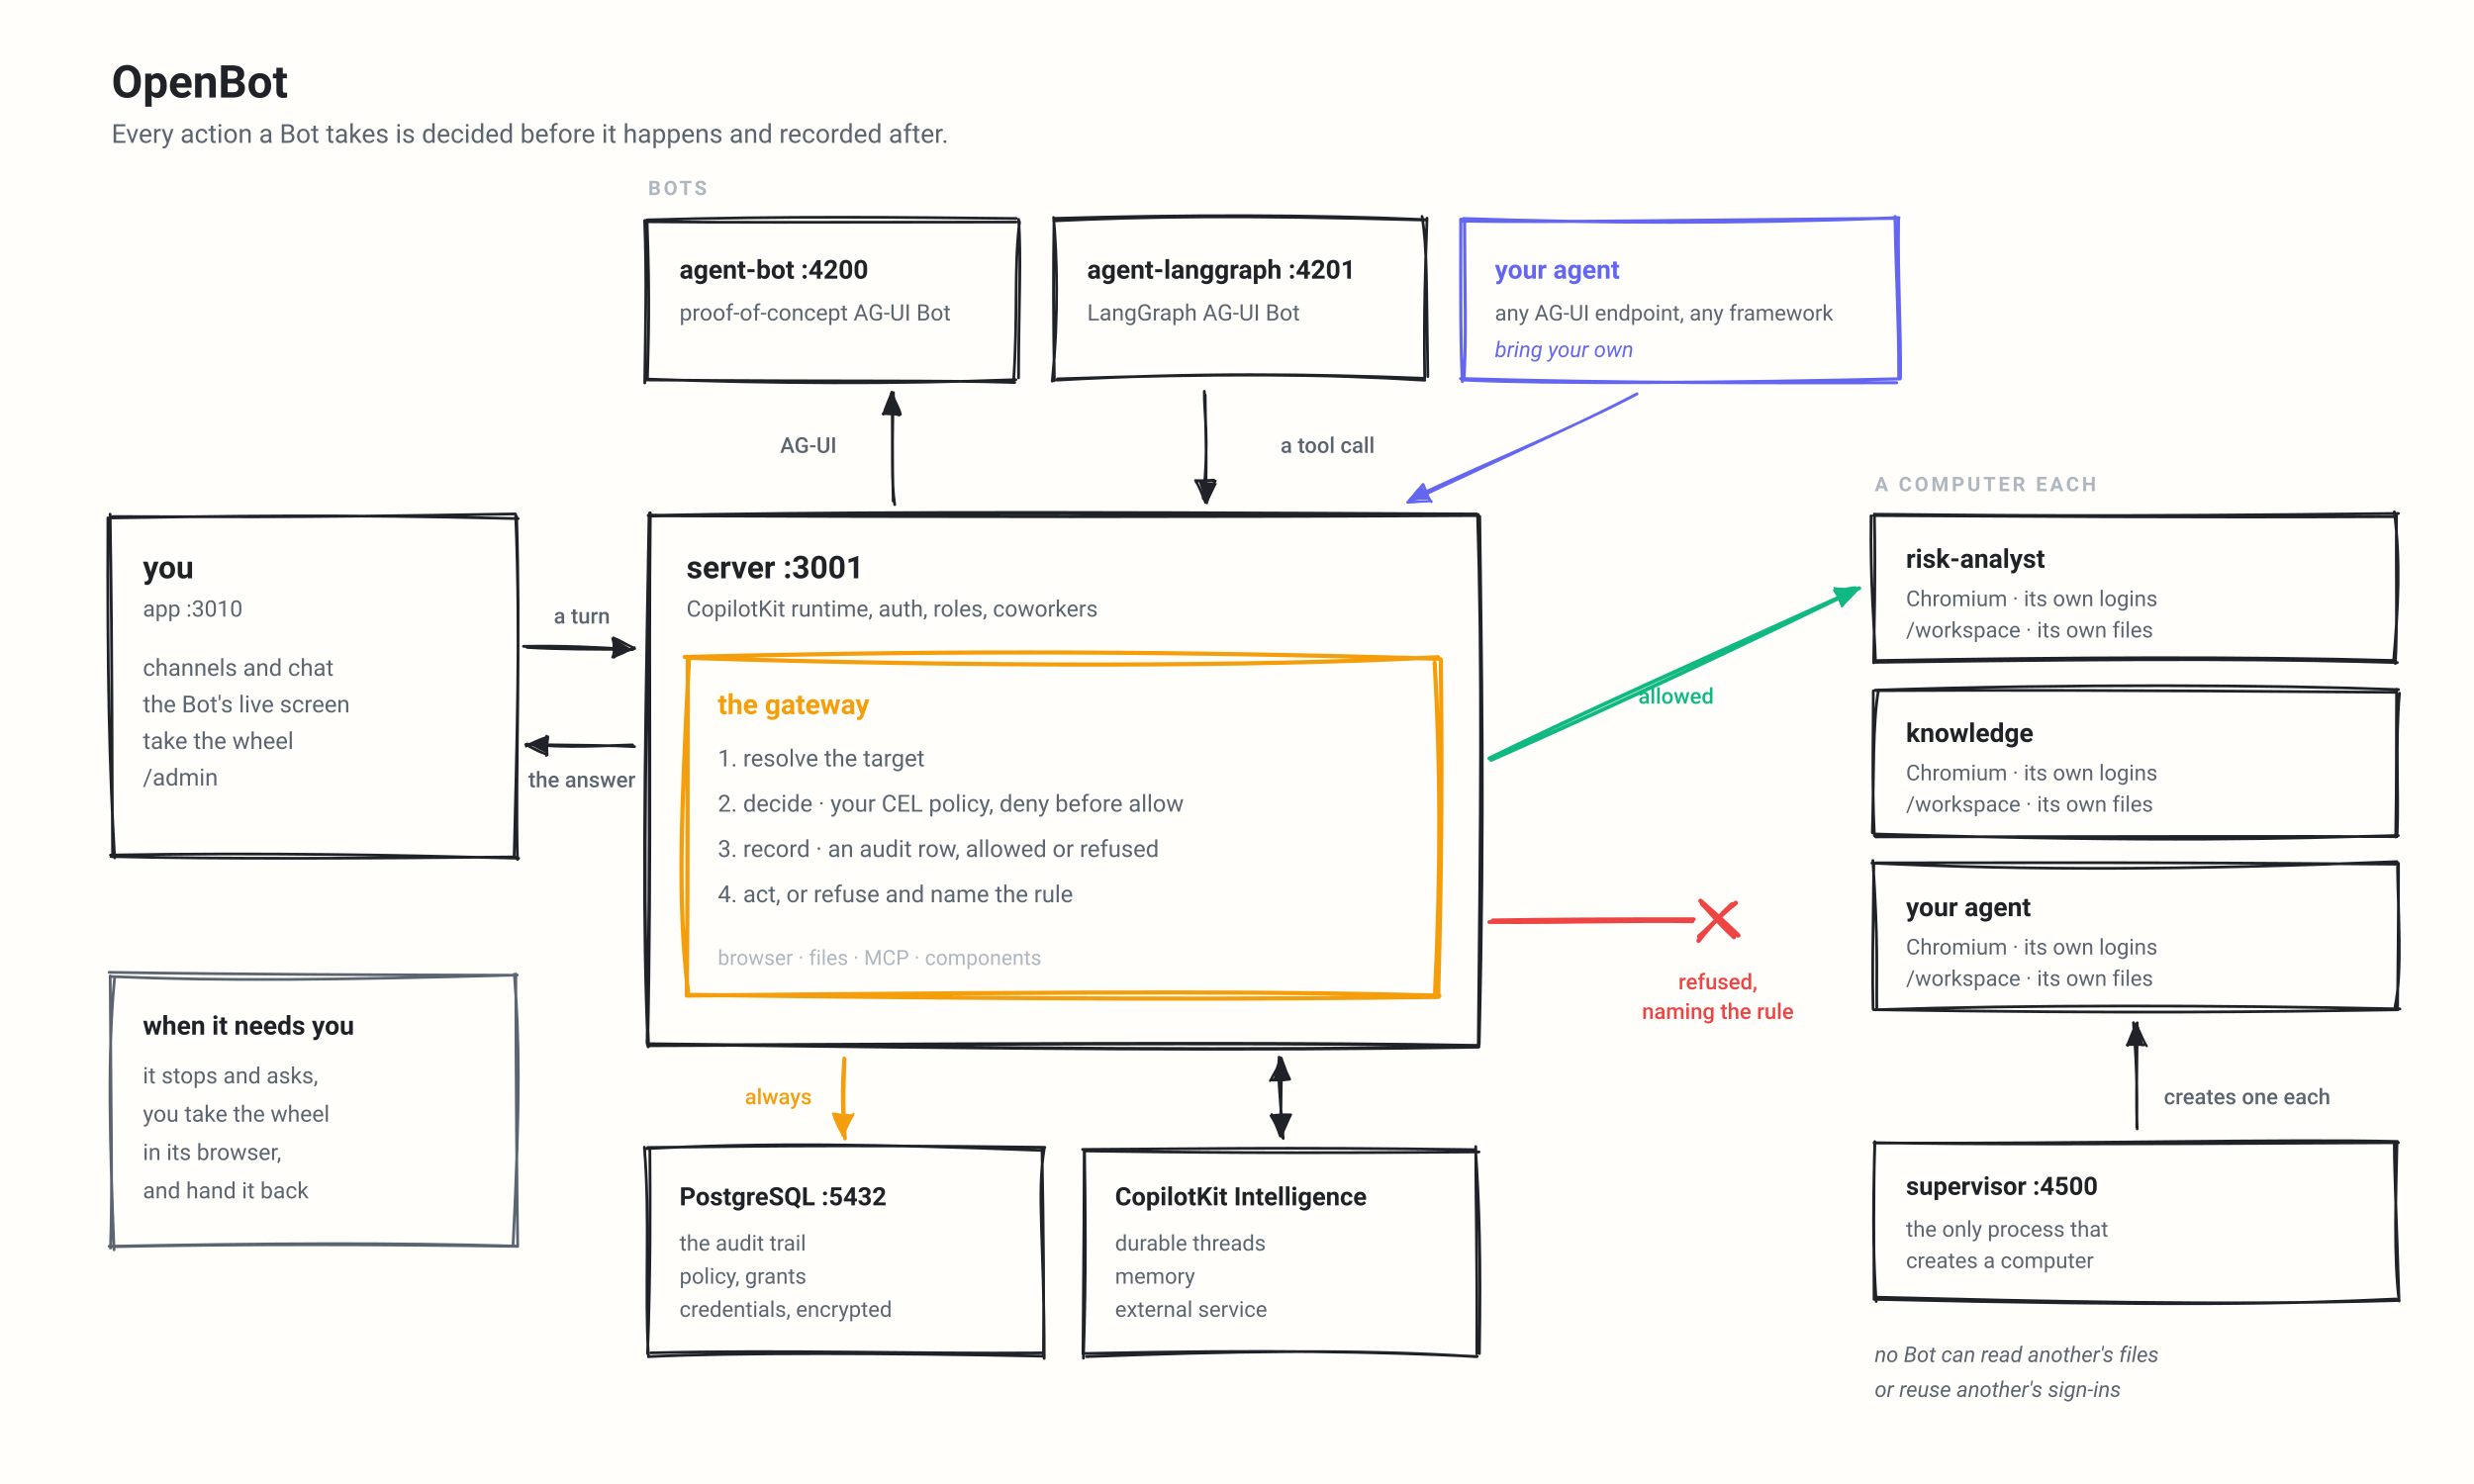
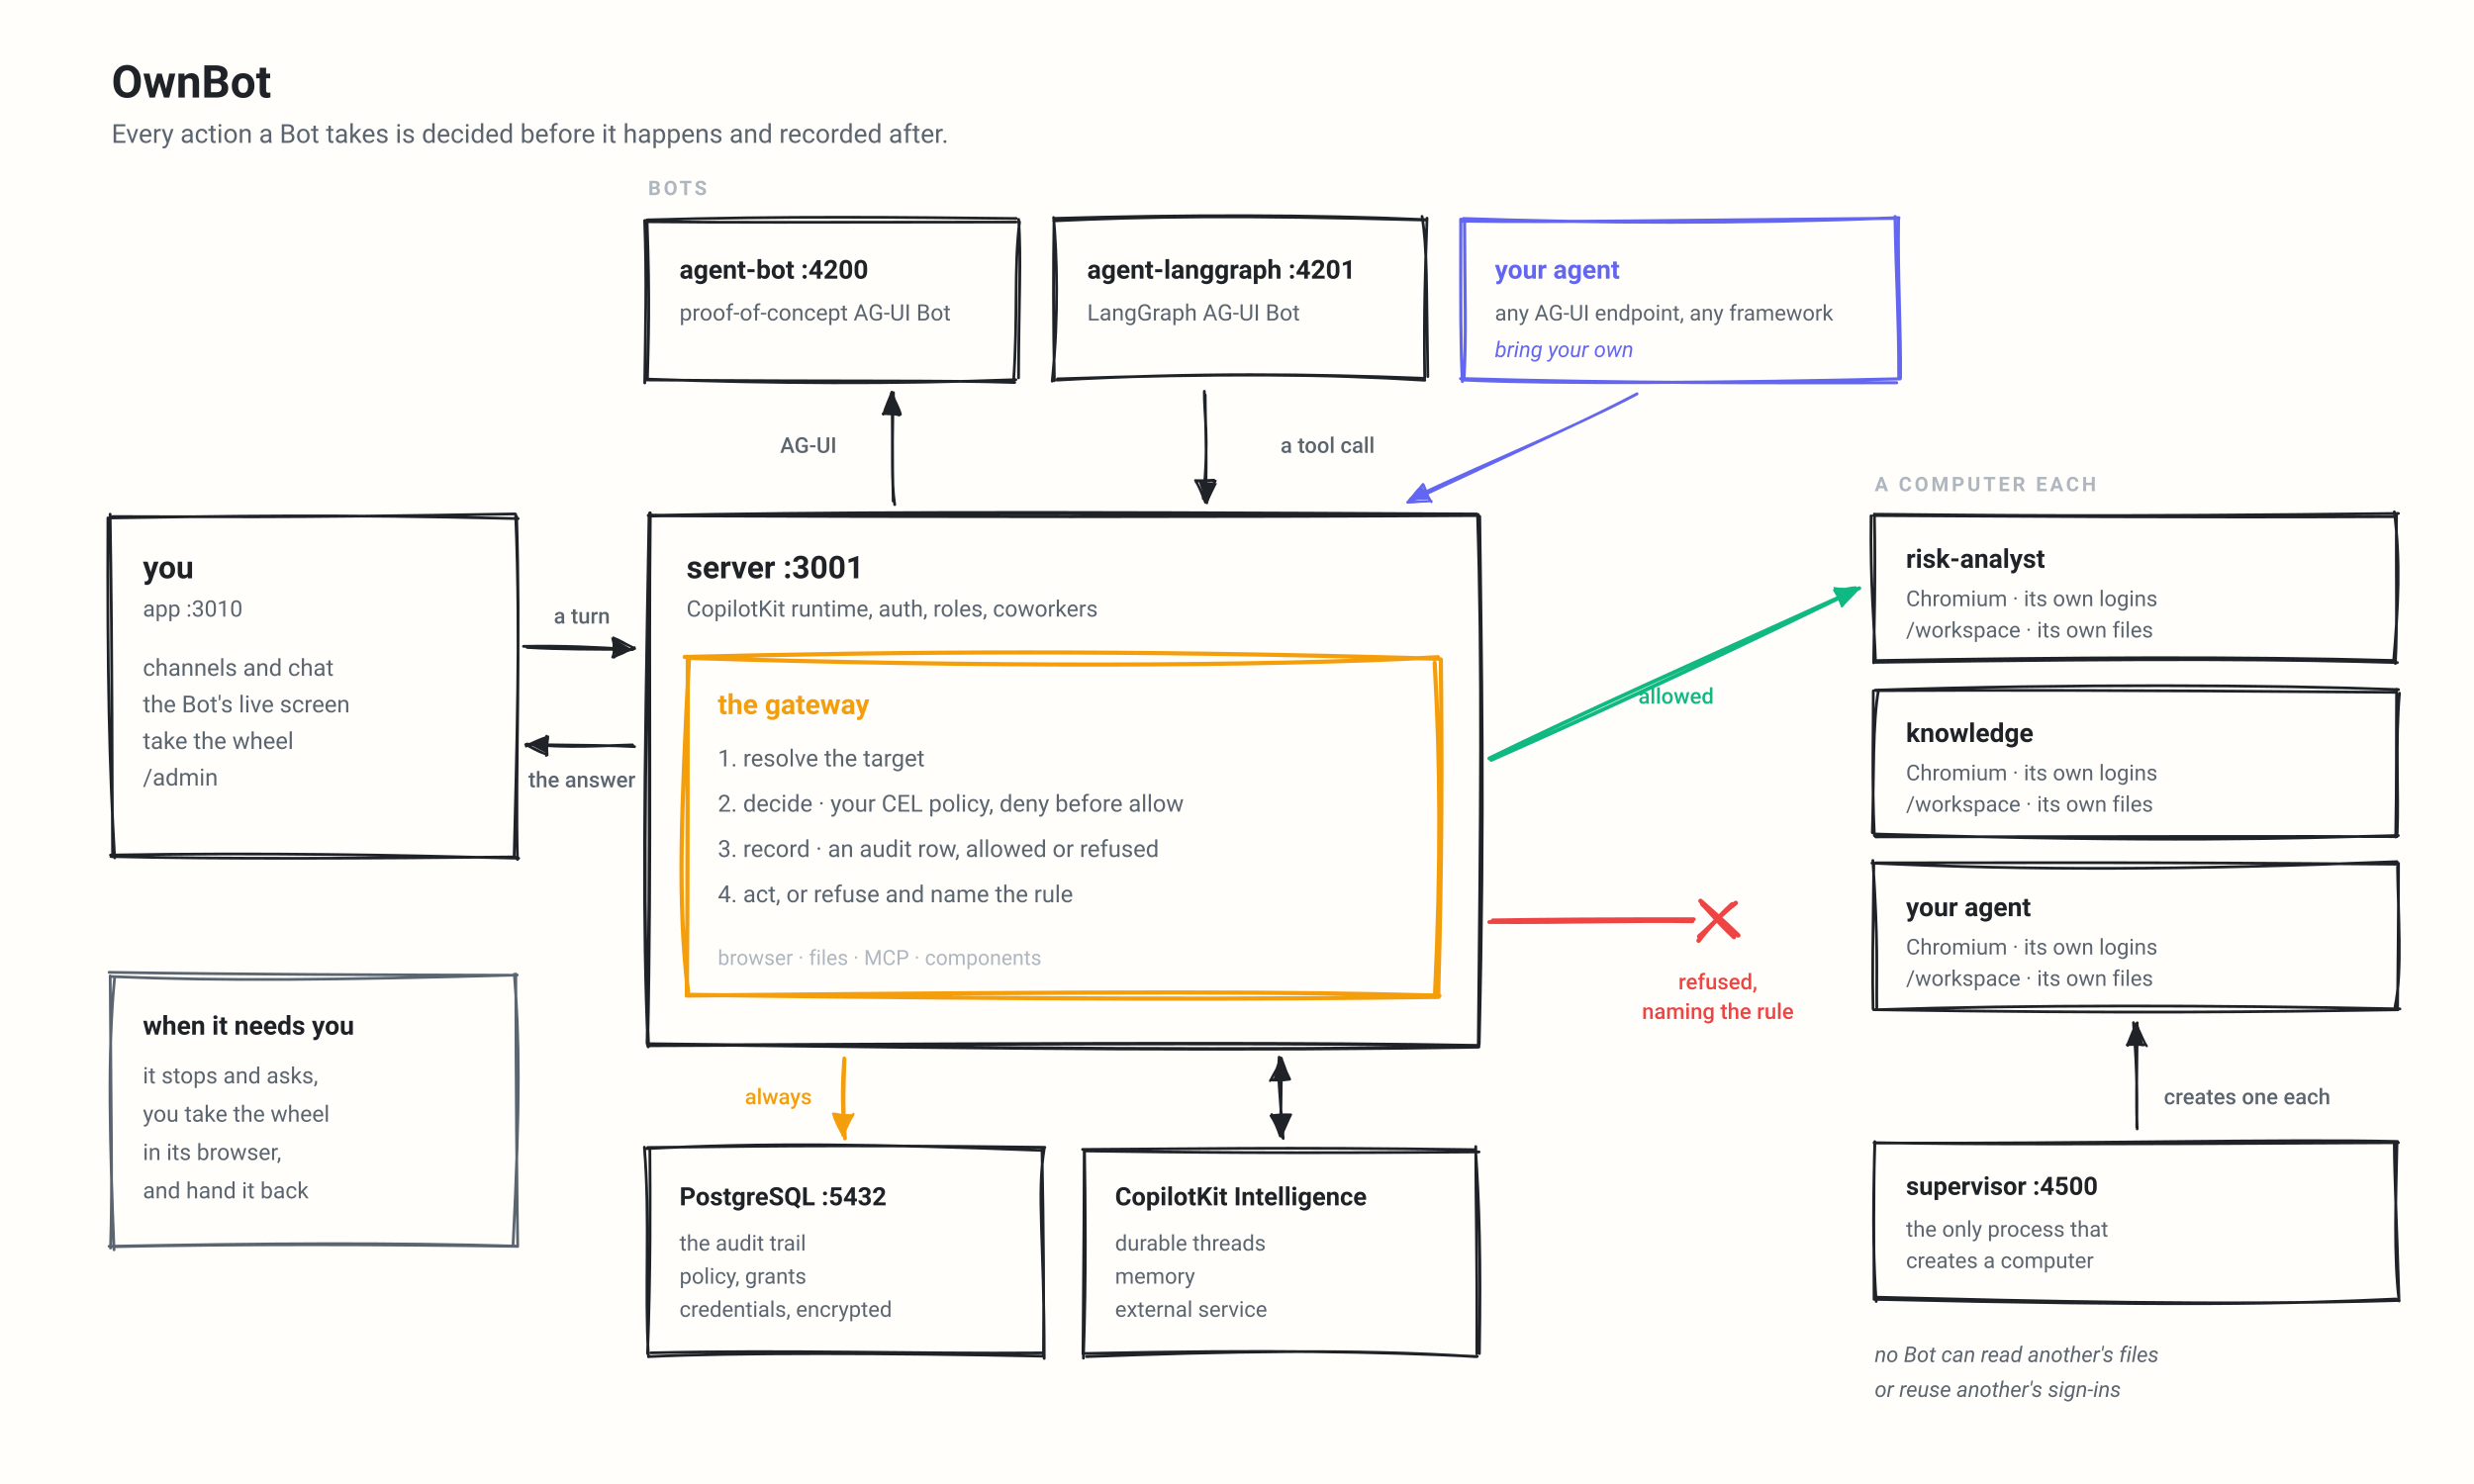
<svg xmlns="http://www.w3.org/2000/svg" viewBox="0 0 1420 852" width="1420" height="852" role="img">
  <rect width="1420" height="852" fill="#fffefb" />
-   <text x="64" y="56" font-family="ui-sans-serif, -apple-system, &quot;Segoe UI&quot;, Roboto, &quot;Helvetica Neue&quot;, Arial, sans-serif" font-size="26" font-weight="700" fill="#1f2328" text-anchor="start">OpenBot</text>
+   <text x="64" y="56" font-family="ui-sans-serif, -apple-system, &quot;Segoe UI&quot;, Roboto, &quot;Helvetica Neue&quot;, Arial, sans-serif" font-size="26" font-weight="700" fill="#1f2328" text-anchor="start">OwnBot</text>
  <text x="64" y="82" font-family="ui-sans-serif, -apple-system, &quot;Segoe UI&quot;, Roboto, &quot;Helvetica Neue&quot;, Arial, sans-serif" font-size="15" font-weight="400" fill="#5b6570" text-anchor="start">Every action a Bot takes is decided before it happens and recorded after.</text>
  <text x="372" y="112" font-family="ui-sans-serif, -apple-system, &quot;Segoe UI&quot;, Roboto, &quot;Helvetica Neue&quot;, Arial, sans-serif" font-size="11.5" font-weight="700" fill="#aeb6bf" text-anchor="start" letter-spacing="1.6">BOTS</text>
  <path d="M372.459 127.308 C414.776 127.759, 457.833 127.659, 583.253 127.486 M371.314 126.253 C447.726 123.952, 521.852 124.774, 583.301 125.438 M585.18 127.408 C581.847 154.688, 584.381 180.293, 581.723 219.523 M584.696 125.99 C586.201 148.555, 584.777 172.618, 584.612 216.954 M582.408 219.6 C539.665 218.165, 492.998 219.168, 370.501 218.146 M583.078 217.972 C513.37 220.622, 442.975 220.187, 372.597 217.689 M370.055 219.859 C370.41 190.429, 371.297 160.605, 370.005 126.592 M371.604 217.781 C372.11 196.383, 373.111 173.91, 371.39 126.774" fill="none" stroke="#1f2328" stroke-width="1.6" stroke-linecap="round" stroke-linejoin="round" />
  <text x="390" y="160" font-family="ui-sans-serif, -apple-system, &quot;Segoe UI&quot;, Roboto, &quot;Helvetica Neue&quot;, Arial, sans-serif" font-size="15" font-weight="650" fill="#1f2328" text-anchor="start">agent-bot :4200</text>
  <text x="390" y="184" font-family="ui-sans-serif, -apple-system, &quot;Segoe UI&quot;, Roboto, &quot;Helvetica Neue&quot;, Arial, sans-serif" font-size="13" font-weight="400" fill="#5b6570" text-anchor="start">proof-of-concept AG-UI Bot</text>
  <path d="M604.775 126.801 C658.569 124.359, 709.445 123.363, 818.891 126.358 M605.577 125.367 C679.366 123.25, 752.602 123.122, 818.68 126.114 M816.214 124.226 C819.302 143.22, 818.592 161.637, 819.527 216.19 M819.073 125.246 C818.107 152.739, 817.177 180.29, 817.73 217.344 M816.418 217.164 C751.831 214.654, 687.014 213.821, 606.693 218.223 M817.783 218.312 C761.132 214.755, 702.33 214.284, 606.957 217.525 M603.944 218.849 C607.774 180.817, 606.609 145.481, 604.742 124.888 M605.182 218.568 C604.532 185.138, 604.558 150.418, 604.979 127.026" fill="none" stroke="#1f2328" stroke-width="1.6" stroke-linecap="round" stroke-linejoin="round" />
  <text x="624" y="160" font-family="ui-sans-serif, -apple-system, &quot;Segoe UI&quot;, Roboto, &quot;Helvetica Neue&quot;, Arial, sans-serif" font-size="15" font-weight="650" fill="#1f2328" text-anchor="start">agent-langgraph :4201</text>
  <text x="624" y="184" font-family="ui-sans-serif, -apple-system, &quot;Segoe UI&quot;, Roboto, &quot;Helvetica Neue&quot;, Arial, sans-serif" font-size="13" font-weight="400" fill="#5b6570" text-anchor="start">LangGraph AG-UI Bot</text>
  <path d="M839.906 125.519 C917.269 128.1, 995.613 128.589, 1089.89 125.008 M839.221 126.903 C898.423 127.697, 957.675 126.537, 1089.867 125.323 M1087.726 124.33 C1088.194 156.991, 1089.996 184.306, 1089.874 216.835 M1089.658 125.969 C1089.12 156.892, 1091.049 189.556, 1090.784 217.05 M1088.611 219.723 C1012.727 219.721, 934.839 220.149, 838.354 217.387 M1090.652 217.49 C991.343 219.886, 890.466 220.45, 840.771 218.144 M839.382 218.97 C838.286 197.424, 838.387 177.494, 838.441 125.879 M840.237 218.084 C841.74 192.565, 840.685 167.963, 840.605 125.642" fill="none" stroke="#6366f1" stroke-width="1.8" stroke-linecap="round" stroke-linejoin="round" />
  <text x="858" y="160" font-family="ui-sans-serif, -apple-system, &quot;Segoe UI&quot;, Roboto, &quot;Helvetica Neue&quot;, Arial, sans-serif" font-size="15" font-weight="650" fill="#6366f1" text-anchor="start">your agent</text>
  <text x="858" y="184" font-family="ui-sans-serif, -apple-system, &quot;Segoe UI&quot;, Roboto, &quot;Helvetica Neue&quot;, Arial, sans-serif" font-size="12.5" font-weight="400" fill="#5b6570" text-anchor="start">any AG-UI endpoint, any framework</text>
  <text x="858" y="205" font-family="ui-sans-serif, -apple-system, &quot;Segoe UI&quot;, Roboto, &quot;Helvetica Neue&quot;, Arial, sans-serif" font-size="12.5" font-weight="400" fill="#6366f1" text-anchor="start" font-style="italic">bring your own</text>
  <path d="M63.298 297.379 C127.123 296.37, 191.551 295.131, 297.404 297.747 M64.666 296.566 C112.324 296.547, 160.372 297.472, 295.569 295.049 M295.945 295.212 C299.226 371.004, 295.585 443.025, 297.015 493.427 M296.53 296.524 C298.567 364.901, 296.521 432.804, 295.105 491.936 M297.697 492.735 C224.971 490.885, 153.533 489.401, 63.433 490.908 M295.602 491.99 C211.51 492.823, 126.369 493.289, 63.698 491.771 M65.799 492.517 C62.784 439.721, 61.525 387.807, 61.942 297.343 M64.639 491.875 C64.125 439.873, 64.666 388.663, 63.212 295.214" fill="none" stroke="#1f2328" stroke-width="1.6" stroke-linecap="round" stroke-linejoin="round" />
  <text x="82" y="332" font-family="ui-sans-serif, -apple-system, &quot;Segoe UI&quot;, Roboto, &quot;Helvetica Neue&quot;, Arial, sans-serif" font-size="18" font-weight="700" fill="#1f2328" text-anchor="start">you</text>
  <text x="82" y="354" font-family="ui-sans-serif, -apple-system, &quot;Segoe UI&quot;, Roboto, &quot;Helvetica Neue&quot;, Arial, sans-serif" font-size="13" font-weight="400" fill="#5b6570" text-anchor="start">app :3010</text>
  <text x="82" y="388" font-family="ui-sans-serif, -apple-system, &quot;Segoe UI&quot;, Roboto, &quot;Helvetica Neue&quot;, Arial, sans-serif" font-size="13.5" font-weight="400" fill="#5b6570" text-anchor="start">channels and chat</text>
  <text x="82" y="409" font-family="ui-sans-serif, -apple-system, &quot;Segoe UI&quot;, Roboto, &quot;Helvetica Neue&quot;, Arial, sans-serif" font-size="13.5" font-weight="400" fill="#5b6570" text-anchor="start">the Bot's live screen</text>
  <text x="82" y="430" font-family="ui-sans-serif, -apple-system, &quot;Segoe UI&quot;, Roboto, &quot;Helvetica Neue&quot;, Arial, sans-serif" font-size="13.5" font-weight="400" fill="#5b6570" text-anchor="start">take the wheel</text>
  <text x="82" y="451" font-family="ui-sans-serif, -apple-system, &quot;Segoe UI&quot;, Roboto, &quot;Helvetica Neue&quot;, Arial, sans-serif" font-size="13.5" font-weight="400" fill="#5b6570" text-anchor="start">/admin</text>
  <path d="M62.618 558.233 C140.549 559.474, 219.315 559.708, 294.366 559.89 M64.03 560.67 C128.766 563.401, 192.675 562.61, 296.849 559.797 M295.214 559.326 C298.099 595.183, 298.646 631.395, 294.505 714.323 M296.054 559.219 C296.111 618.911, 296.668 680.904, 297.139 715.631 M297.08 715.436 C224.63 713.31, 152.946 713.751, 62.575 715.523 M296.772 715.583 C216.573 714.389, 136.859 714.234, 64.773 715.767 M65.457 717.532 C63.099 657.93, 61.582 604.659, 65.744 561.775 M63.45 716.542 C64.656 678.279, 63.682 641.271, 63.249 560.292" fill="none" stroke="#5b6570" stroke-width="1.6" stroke-linecap="round" stroke-linejoin="round" />
  <text x="82" y="594" font-family="ui-sans-serif, -apple-system, &quot;Segoe UI&quot;, Roboto, &quot;Helvetica Neue&quot;, Arial, sans-serif" font-size="15" font-weight="650" fill="#1f2328" text-anchor="start">when it needs you</text>
  <text x="82" y="622" font-family="ui-sans-serif, -apple-system, &quot;Segoe UI&quot;, Roboto, &quot;Helvetica Neue&quot;, Arial, sans-serif" font-size="13" font-weight="400" fill="#5b6570" text-anchor="start">it stops and asks,</text>
  <text x="82" y="644" font-family="ui-sans-serif, -apple-system, &quot;Segoe UI&quot;, Roboto, &quot;Helvetica Neue&quot;, Arial, sans-serif" font-size="13" font-weight="400" fill="#5b6570" text-anchor="start">you take the wheel</text>
  <text x="82" y="666" font-family="ui-sans-serif, -apple-system, &quot;Segoe UI&quot;, Roboto, &quot;Helvetica Neue&quot;, Arial, sans-serif" font-size="13" font-weight="400" fill="#5b6570" text-anchor="start">in its browser,</text>
  <text x="82" y="688" font-family="ui-sans-serif, -apple-system, &quot;Segoe UI&quot;, Roboto, &quot;Helvetica Neue&quot;, Arial, sans-serif" font-size="13" font-weight="400" fill="#5b6570" text-anchor="start">and hand it back</text>
  <path d="M372.666 296.114 C472.135 294.19, 573.463 293.818, 847.536 295.282 M372.242 295.947 C534.935 296.615, 698.176 296.701, 848.25 295.81 M849.137 296.56 C850.056 378.356, 852.059 463.115, 848.826 599.328 M848.261 295.527 C851.032 381.47, 849.981 467.878, 848.684 600.34 M848.664 601.006 C715.902 603.305, 584.808 602.01, 372.817 599.429 M848.373 600.375 C749.185 598.589, 650.133 598.995, 371.913 600.183 M371.57 599.054 C373.88 492.79, 372.028 388.131, 373.064 294.576 M372.084 600.81 C369.066 529.712, 369.759 460.592, 372.727 295.705" fill="none" stroke="#1f2328" stroke-width="2" stroke-linecap="round" stroke-linejoin="round" />
  <text x="394" y="332" font-family="ui-sans-serif, -apple-system, &quot;Segoe UI&quot;, Roboto, &quot;Helvetica Neue&quot;, Arial, sans-serif" font-size="18" font-weight="700" fill="#1f2328" text-anchor="start">server :3001</text>
  <text x="394" y="354" font-family="ui-sans-serif, -apple-system, &quot;Segoe UI&quot;, Roboto, &quot;Helvetica Neue&quot;, Arial, sans-serif" font-size="13" font-weight="400" fill="#5b6570" text-anchor="start">CopilotKit runtime, auth, roles, coworkers</text>
  <path d="M392.995 377.179 C519.336 374.094, 643.5 372.982, 825.313 378.201 M394.647 377.676 C558.901 383.001, 724.277 382.766, 825.351 377.308 M823.457 380.547 C826.71 436.629, 827.253 494.809, 823.598 572.51 M826.984 378.566 C827.643 436.463, 827.588 494.995, 825.464 571.348 M825.71 572.346 C719.046 573.788, 612.091 573.859, 395.198 571.165 M826.188 571.632 C739.258 569.259, 651.788 569.13, 394.171 571.58 M394.911 569.247 C388.689 516.669, 391.217 465.314, 395.407 379.242 M394.24 571.586 C394.847 500.406, 394.544 428.899, 394.773 378.821" fill="none" stroke="#f59e0b" stroke-width="2.4" stroke-linecap="round" stroke-linejoin="round" />
  <text x="412" y="410" font-family="ui-sans-serif, -apple-system, &quot;Segoe UI&quot;, Roboto, &quot;Helvetica Neue&quot;, Arial, sans-serif" font-size="16" font-weight="700" fill="#f59e0b" text-anchor="start">the gateway</text>
  <text x="412" y="440" font-family="ui-sans-serif, -apple-system, &quot;Segoe UI&quot;, Roboto, &quot;Helvetica Neue&quot;, Arial, sans-serif" font-size="13.5" font-weight="400" fill="#5b6570" text-anchor="start">1.  resolve the target</text>
  <text x="412" y="466" font-family="ui-sans-serif, -apple-system, &quot;Segoe UI&quot;, Roboto, &quot;Helvetica Neue&quot;, Arial, sans-serif" font-size="13.5" font-weight="400" fill="#5b6570" text-anchor="start">2.  decide  ·  your CEL policy, deny before allow</text>
  <text x="412" y="492" font-family="ui-sans-serif, -apple-system, &quot;Segoe UI&quot;, Roboto, &quot;Helvetica Neue&quot;, Arial, sans-serif" font-size="13.5" font-weight="400" fill="#5b6570" text-anchor="start">3.  record  ·  an audit row, allowed or refused</text>
  <text x="412" y="518" font-family="ui-sans-serif, -apple-system, &quot;Segoe UI&quot;, Roboto, &quot;Helvetica Neue&quot;, Arial, sans-serif" font-size="13.5" font-weight="400" fill="#5b6570" text-anchor="start">4.  act, or refuse and name the rule</text>
  <text x="412" y="554" font-family="ui-sans-serif, -apple-system, &quot;Segoe UI&quot;, Roboto, &quot;Helvetica Neue&quot;, Arial, sans-serif" font-size="12" font-weight="400" fill="#aeb6bf" text-anchor="start">browser · files · MCP · components</text>
  <text x="1076" y="282" font-family="ui-sans-serif, -apple-system, &quot;Segoe UI&quot;, Roboto, &quot;Helvetica Neue&quot;, Arial, sans-serif" font-size="11.5" font-weight="700" fill="#aeb6bf" text-anchor="start" letter-spacing="1.6">A COMPUTER EACH</text>
  <path d="M1076.763 295.232 C1140.317 295.761, 1202.844 296.835, 1376.637 294.774 M1075.407 295.99 C1161.641 296.389, 1246.864 297.226, 1375.172 296.616 M1374.263 293.828 C1377.874 321.874, 1376.554 348.479, 1373.84 379.854 M1375.528 295.832 C1375.132 328.574, 1376.084 359.577, 1374.867 380.933 M1374.518 379.209 C1285.534 376.82, 1190.836 377.327, 1077.075 379.237 M1376.021 380.401 C1312.647 378.627, 1248.662 377.819, 1075.793 380.269 M1076.472 379.818 C1075.826 358.205, 1073.45 336.891, 1073.924 296.15 M1075.405 380.533 C1075.717 357.427, 1076.542 335.367, 1075.857 295.111" fill="none" stroke="#1f2328" stroke-width="1.6" stroke-linecap="round" stroke-linejoin="round" />
  <text x="1094" y="326" font-family="ui-sans-serif, -apple-system, &quot;Segoe UI&quot;, Roboto, &quot;Helvetica Neue&quot;, Arial, sans-serif" font-size="15" font-weight="650" fill="#1f2328" text-anchor="start">risk-analyst</text>
  <text x="1094" y="348" font-family="ui-sans-serif, -apple-system, &quot;Segoe UI&quot;, Roboto, &quot;Helvetica Neue&quot;, Arial, sans-serif" font-size="12.5" font-weight="400" fill="#5b6570" text-anchor="start">Chromium · its own logins</text>
  <text x="1094" y="366" font-family="ui-sans-serif, -apple-system, &quot;Segoe UI&quot;, Roboto, &quot;Helvetica Neue&quot;, Arial, sans-serif" font-size="12.5" font-weight="400" fill="#5b6570" text-anchor="start">/workspace · its own files</text>
  <path d="M1076.883 396.513 C1140.348 396.245, 1202.038 396.093, 1375.539 397.481 M1076.24 396.233 C1188.403 392.577, 1302.942 393.128, 1376.68 395.909 M1377.225 398.007 C1374.754 426.075, 1376.883 456.166, 1375.92 478.307 M1375.565 395.67 C1375.371 422.038, 1375.645 449.677, 1375.057 480.57 M1376.576 479.685 C1311.647 481.285, 1247.368 483.897, 1076.375 478.825 M1375.831 480.326 C1315.246 480.087, 1253.294 480.231, 1076.57 480.468 M1074.663 478.062 C1075.614 445.956, 1074.764 414.868, 1078.223 396.063 M1075.828 479.732 C1074.315 447.446, 1075.323 415.782, 1075.223 396.621" fill="none" stroke="#1f2328" stroke-width="1.6" stroke-linecap="round" stroke-linejoin="round" />
  <text x="1094" y="426" font-family="ui-sans-serif, -apple-system, &quot;Segoe UI&quot;, Roboto, &quot;Helvetica Neue&quot;, Arial, sans-serif" font-size="15" font-weight="650" fill="#1f2328" text-anchor="start">knowledge</text>
  <text x="1094" y="448" font-family="ui-sans-serif, -apple-system, &quot;Segoe UI&quot;, Roboto, &quot;Helvetica Neue&quot;, Arial, sans-serif" font-size="12.5" font-weight="400" fill="#5b6570" text-anchor="start">Chromium · its own logins</text>
  <text x="1094" y="466" font-family="ui-sans-serif, -apple-system, &quot;Segoe UI&quot;, Roboto, &quot;Helvetica Neue&quot;, Arial, sans-serif" font-size="12.5" font-weight="400" fill="#5b6570" text-anchor="start">/workspace · its own files</text>
  <path d="M1074.44 495.524 C1164.467 499.764, 1252.122 499.594, 1375.836 494.7 M1076.513 495.394 C1151.903 495.391, 1226.585 494.864, 1376.338 496.16 M1376.11 497.68 C1376.42 524.439, 1378.941 558.637, 1374.685 577.905 M1376.666 495.651 C1376.729 528.994, 1376.234 559.998, 1376.118 579.303 M1377.503 579.234 C1268.277 576.984, 1163.984 576.9, 1076.245 579.724 M1376.292 579.737 C1300.1 580.963, 1222.024 582.025, 1075.367 579.682 M1077.231 578.596 C1076.964 558.201, 1078.149 541.462, 1074.961 494.006 M1075.078 579.21 C1074.618 559.591, 1074.973 539.596, 1075.498 495.419" fill="none" stroke="#1f2328" stroke-width="1.6" stroke-linecap="round" stroke-linejoin="round" />
  <text x="1094" y="526" font-family="ui-sans-serif, -apple-system, &quot;Segoe UI&quot;, Roboto, &quot;Helvetica Neue&quot;, Arial, sans-serif" font-size="15" font-weight="650" fill="#1f2328" text-anchor="start">your agent</text>
  <text x="1094" y="548" font-family="ui-sans-serif, -apple-system, &quot;Segoe UI&quot;, Roboto, &quot;Helvetica Neue&quot;, Arial, sans-serif" font-size="12.5" font-weight="400" fill="#5b6570" text-anchor="start">Chromium · its own logins</text>
  <text x="1094" y="566" font-family="ui-sans-serif, -apple-system, &quot;Segoe UI&quot;, Roboto, &quot;Helvetica Neue&quot;, Arial, sans-serif" font-size="12.5" font-weight="400" fill="#5b6570" text-anchor="start">/workspace · its own files</text>
  <path d="M1077.357 656.26 C1194.2 656.732, 1312.851 653.825, 1376.117 655.334 M1075.646 656.045 C1135.848 657.072, 1197.565 657.017, 1376.614 656.043 M1374.266 656.815 C1374.406 677.991, 1375.635 701.809, 1376.954 746.523 M1375.783 657.009 C1375.211 687.704, 1373.842 720.785, 1376.991 746.922 M1377.085 746.638 C1273.857 749.611, 1172.16 747.084, 1076.543 744.744 M1375.264 745.784 C1313.941 748.653, 1251.005 749.993, 1075.609 745.959 M1076.882 747.21 C1075.536 727.358, 1074.656 702.762, 1076.12 656.262 M1075.659 745.756 C1075.595 716.384, 1075.204 686.048, 1076.063 655.435" fill="none" stroke="#1f2328" stroke-width="1.6" stroke-linecap="round" stroke-linejoin="round" />
  <text x="1094" y="686" font-family="ui-sans-serif, -apple-system, &quot;Segoe UI&quot;, Roboto, &quot;Helvetica Neue&quot;, Arial, sans-serif" font-size="14.5" font-weight="650" fill="#1f2328" text-anchor="start">supervisor :4500</text>
  <text x="1094" y="710" font-family="ui-sans-serif, -apple-system, &quot;Segoe UI&quot;, Roboto, &quot;Helvetica Neue&quot;, Arial, sans-serif" font-size="12.5" font-weight="400" fill="#5b6570" text-anchor="start">the only process that</text>
  <text x="1094" y="728" font-family="ui-sans-serif, -apple-system, &quot;Segoe UI&quot;, Roboto, &quot;Helvetica Neue&quot;, Arial, sans-serif" font-size="12.5" font-weight="400" fill="#5b6570" text-anchor="start">creates a computer</text>
  <text x="1076" y="782" font-family="ui-sans-serif, -apple-system, &quot;Segoe UI&quot;, Roboto, &quot;Helvetica Neue&quot;, Arial, sans-serif" font-size="12.5" font-weight="400" fill="#5b6570" text-anchor="start" font-style="italic">no Bot can read another's files</text>
  <text x="1076" y="802" font-family="ui-sans-serif, -apple-system, &quot;Segoe UI&quot;, Roboto, &quot;Helvetica Neue&quot;, Arial, sans-serif" font-size="12.5" font-weight="400" fill="#5b6570" text-anchor="start" font-style="italic">or reuse another's sign-ins</text>
  <path d="M371.777 658.805 C417.776 658.412, 468.086 657.015, 599.706 658.702 M371.178 659.458 C437.218 655.987, 504.352 656.811, 597.435 660.44 M599.383 659.188 C595.049 686.356, 599.357 710.49, 599.345 779.911 M598.071 659.583 C598.962 704.304, 599.218 750.45, 598.925 777.935 M597.987 776.728 C525.136 777.36, 452.393 774.839, 373.678 776.7 M598.801 778.611 C509.31 776.733, 420.674 776.568, 372.965 778.843 M372.206 778.979 C369.89 740.844, 373.238 700.269, 369.86 658.632 M371.662 777.05 C373.478 732.186, 373.222 686.581, 372.991 659.236" fill="none" stroke="#1f2328" stroke-width="1.6" stroke-linecap="round" stroke-linejoin="round" />
  <text x="390" y="692" font-family="ui-sans-serif, -apple-system, &quot;Segoe UI&quot;, Roboto, &quot;Helvetica Neue&quot;, Arial, sans-serif" font-size="14.5" font-weight="650" fill="#1f2328" text-anchor="start">PostgreSQL :5432</text>
  <text x="390" y="718" font-family="ui-sans-serif, -apple-system, &quot;Segoe UI&quot;, Roboto, &quot;Helvetica Neue&quot;, Arial, sans-serif" font-size="12.5" font-weight="400" fill="#5b6570" text-anchor="start">the audit trail</text>
  <text x="390" y="737" font-family="ui-sans-serif, -apple-system, &quot;Segoe UI&quot;, Roboto, &quot;Helvetica Neue&quot;, Arial, sans-serif" font-size="12.5" font-weight="400" fill="#5b6570" text-anchor="start">policy, grants</text>
  <text x="390" y="756" font-family="ui-sans-serif, -apple-system, &quot;Segoe UI&quot;, Roboto, &quot;Helvetica Neue&quot;, Arial, sans-serif" font-size="12.5" font-weight="400" fill="#5b6570" text-anchor="start">credentials, encrypted</text>
  <path d="M622.343 660.782 C681.26 661.649, 737.215 662.231, 848.923 661.357 M621.351 659.925 C678.01 659.716, 733.794 658.42, 847.143 660.07 M847.04 658.259 C847.016 689.535, 847.91 717.477, 847.638 777.189 M846.909 659.477 C849.043 691.444, 850.012 721.216, 849.132 777.104 M847.16 778.905 C776.306 774.222, 704.583 775.916, 623.637 778.876 M847.915 778.799 C789.708 776.053, 730.565 774.786, 622.452 777.061 M621.837 779.758 C623.514 733.241, 622.894 687.844, 622.494 661.839 M621.592 777.431 C621.711 749.12, 622.179 722.136, 622.312 660.381" fill="none" stroke="#1f2328" stroke-width="1.6" stroke-linecap="round" stroke-linejoin="round" />
  <text x="640" y="692" font-family="ui-sans-serif, -apple-system, &quot;Segoe UI&quot;, Roboto, &quot;Helvetica Neue&quot;, Arial, sans-serif" font-size="14.5" font-weight="650" fill="#1f2328" text-anchor="start">CopilotKit Intelligence</text>
  <text x="640" y="718" font-family="ui-sans-serif, -apple-system, &quot;Segoe UI&quot;, Roboto, &quot;Helvetica Neue&quot;, Arial, sans-serif" font-size="12.5" font-weight="400" fill="#5b6570" text-anchor="start">durable threads</text>
  <text x="640" y="737" font-family="ui-sans-serif, -apple-system, &quot;Segoe UI&quot;, Roboto, &quot;Helvetica Neue&quot;, Arial, sans-serif" font-size="12.5" font-weight="400" fill="#5b6570" text-anchor="start">memory</text>
  <text x="640" y="756" font-family="ui-sans-serif, -apple-system, &quot;Segoe UI&quot;, Roboto, &quot;Helvetica Neue&quot;, Arial, sans-serif" font-size="12.5" font-weight="400" fill="#5b6570" text-anchor="start">external service</text>
  <path d="M300.459 371.081 C322.483 370.675, 341.703 371.491, 362.787 372.913 M302.562 371.709 C322.382 372.872, 340.89 372.709, 363.176 372.881" fill="none" stroke="#1f2328" stroke-width="1.6" stroke-linecap="round" stroke-linejoin="round" />
  <path d="M362.968 372.91 L353.066 376.355 L350.752 365.971" fill="#1f2328" stroke="none" stroke-width="0" stroke-linecap="round" stroke-linejoin="round" />
  <path d="M364.247 371.659 C360.726 372.497, 359.448 375.031, 352.689 376.691 M364.418 372.445 C361.357 373.162, 357.545 374.366, 352.177 377.479 M351.514 377.304 C352.726 374.793, 352.528 371.402, 352.102 366.022 M352.416 377.508 C352.497 374.745, 351.902 372.195, 352.452 367.064 M351.912 366.149 C355.565 367.27, 357.886 369.151, 363.576 371.841 M352.092 366.65 C356.511 368.738, 360.633 370.48, 363.95 371.938" fill="none" stroke="#1f2328" stroke-width="1.3" stroke-linecap="round" stroke-linejoin="round" />
  <text x="334" y="358" font-family="ui-sans-serif, -apple-system, &quot;Segoe UI&quot;, Roboto, &quot;Helvetica Neue&quot;, Arial, sans-serif" font-size="12.5" font-weight="500" fill="#5b6570" text-anchor="middle">a turn</text>
  <path d="M363.068 427.645 C345.603 428.088, 325.869 429.639, 302.33 427.178 M364.218 428.653 C350.267 427.862, 336.762 427.958, 301.75 427.45" fill="none" stroke="#1f2328" stroke-width="1.6" stroke-linecap="round" stroke-linejoin="round" />
  <path d="M302.923 426.868 L315.235 423.326 L314.041 432.665" fill="#1f2328" stroke="none" stroke-width="0" stroke-linecap="round" stroke-linejoin="round" />
  <path d="M301.93 428.52 C304.793 427.187, 308.452 425.188, 313.043 423.472 M302.124 428.234 C305.489 426.501, 308.553 424.911, 314.048 423.028 M314.608 422.877 C313.278 425.021, 313.373 429.174, 313.478 433.884 M313.647 422.508 C313.805 426.683, 313.93 430.649, 314.173 433.511 M314.09 433.467 C308.654 430.694, 304.914 428.921, 302.055 427.514 M314.135 433.163 C311.251 432.47, 308.928 431.515, 302.349 427.855" fill="none" stroke="#1f2328" stroke-width="1.3" stroke-linecap="round" stroke-linejoin="round" />
  <text x="334" y="452" font-family="ui-sans-serif, -apple-system, &quot;Segoe UI&quot;, Roboto, &quot;Helvetica Neue&quot;, Arial, sans-serif" font-size="12.5" font-weight="500" fill="#5b6570" text-anchor="middle">the answer</text>
  <path d="M513.536 289.712 C511.435 275.794, 512.654 260.667, 511.957 225.248 M512.65 287.68 C512.072 264.124, 512.188 240.904, 512.833 225.458" fill="none" stroke="#1f2328" stroke-width="1.6" stroke-linecap="round" stroke-linejoin="round" />
  <path d="M512.127 225.261 L516.472 239.158 L507.276 237.121" fill="#1f2328" stroke="none" stroke-width="0" stroke-linecap="round" stroke-linejoin="round" />
  <path d="M511.846 225.102 C513.551 228.908, 514.157 232.189, 516.502 238.244 M511.815 225.627 C513.445 229.825, 515.425 232.806, 516.886 237.458 M516.642 237.841 C513.437 237.793, 510.459 237.99, 507.008 237.313 M516.996 237.92 C514.665 237.534, 512.077 238.009, 506.709 237.538 M507.049 237.621 C508.444 233.505, 511.243 228.949, 511.463 225.608 M506.975 237.984 C508.344 233.28, 510.729 228.18, 511.645 225.767" fill="none" stroke="#1f2328" stroke-width="1.3" stroke-linecap="round" stroke-linejoin="round" />
  <text x="464" y="260" font-family="ui-sans-serif, -apple-system, &quot;Segoe UI&quot;, Roboto, &quot;Helvetica Neue&quot;, Arial, sans-serif" font-size="12.5" font-weight="500" fill="#5b6570" text-anchor="middle">AG-UI</text>
  <path d="M691.261 224.658 C690.997 237.77, 694.183 250.276, 690.65 286.236 M691.738 226.702 C691.691 240.556, 692.815 254.062, 691.981 288.381" fill="none" stroke="#1f2328" stroke-width="1.6" stroke-linecap="round" stroke-linejoin="round" />
  <path d="M692.642 289.267 L688.042 276.452 L698.539 277.457" fill="#1f2328" stroke="none" stroke-width="0" stroke-linecap="round" stroke-linejoin="round" />
  <path d="M692.822 288.815 C691.523 285.603, 689.439 282.064, 686.664 276.426 M691.717 288.258 C689.622 283.177, 687.933 278.581, 686.335 276.581 M686 275.779 C689.905 275.973, 694.397 275.664, 696.733 275.543 M686.939 276.24 C688.733 276.143, 691.448 276.177, 697.438 276.227 M696.858 275.57 C696.877 279.452, 695.28 280.883, 692.644 288.724 M697.688 276.071 C695.759 279.422, 693.983 282.384, 691.864 288.354" fill="none" stroke="#1f2328" stroke-width="1.3" stroke-linecap="round" stroke-linejoin="round" />
  <text x="762" y="260" font-family="ui-sans-serif, -apple-system, &quot;Segoe UI&quot;, Roboto, &quot;Helvetica Neue&quot;, Arial, sans-serif" font-size="12.5" font-weight="500" fill="#5b6570" text-anchor="middle">a tool call</text>
  <path d="M939.629 226.236 C901.206 246.445, 861.841 261.77, 809.788 286.265 M939.655 226.006 C908.73 242.253, 876.176 256.531, 808.156 288.461" fill="none" stroke="#6366f1" stroke-width="1.5" stroke-linecap="round" stroke-linejoin="round" />
  <path d="M808.051 287.461 L816.075 279.184 L821.15 286.649" fill="#6366f1" stroke="none" stroke-width="0" stroke-linecap="round" stroke-linejoin="round" />
  <path d="M808.613 287.361 C811.603 284.423, 813.837 280.408, 816.731 278.769 M808.348 288.104 C810.419 285.312, 813.426 282.211, 816.718 277.94 M817.037 278.208 C818.309 280.656, 818.392 283.006, 821.536 288.226 M816.85 278.011 C817.97 281.481, 819.416 285.015, 820.713 287.79 M821.641 287.69 C816.823 287.59, 811.576 288.571, 808.619 288.439 M821.071 287.671 C817.992 288.046, 814.807 287.921, 807.768 288.272" fill="none" stroke="#6366f1" stroke-width="1.3" stroke-linecap="round" stroke-linejoin="round" />
  <path d="M854.799 435.419 C909.661 408.647, 964.775 384.162, 1067.179 337.711 M855.936 436.272 C937.556 400.17, 1017.62 361.977, 1065.847 338.26" fill="none" stroke="#10b981" stroke-width="2.2" stroke-linecap="round" stroke-linejoin="round" />
  <path d="M1066.701 338.534 L1057.377 348.598 L1052.22 336.985" fill="#10b981" stroke="none" stroke-width="0" stroke-linecap="round" stroke-linejoin="round" />
  <path d="M1066.856 337.428 C1064.161 340.031, 1062.233 342.12, 1057.33 347.554 M1066.206 338.338 C1064.414 340.713, 1062.367 342.406, 1057.113 347.77 M1057.902 347.384 C1056.014 344.7, 1054.396 341.492, 1052.736 338.722 M1057.192 348.13 C1056.073 344.866, 1054.872 341.973, 1053.125 338.518 M1053.75 338.784 C1057.711 338.815, 1060.126 337.572, 1065.134 337.214 M1053.217 338.196 C1057.763 338.216, 1062.097 338.206, 1066.357 338.339" fill="none" stroke="#10b981" stroke-width="1.3" stroke-linecap="round" stroke-linejoin="round" />
  <text x="962" y="404" font-family="ui-sans-serif, -apple-system, &quot;Segoe UI&quot;, Roboto, &quot;Helvetica Neue&quot;, Arial, sans-serif" font-size="12.5" font-weight="500" fill="#10b981" text-anchor="middle">allowed</text>
  <path d="M854.81 529.363 C898.9 529.662, 939.514 528.35, 971.4 528.942 M856.782 528.412 C889.365 527.881, 922.048 527.723, 972.184 527.756" fill="none" stroke="#ef4444" stroke-width="2.2" stroke-linecap="round" stroke-linejoin="round" />
  <path d="M976.055 517.25 C980.719 521.492, 987.769 527.346, 997.703 537.032 M976.984 518.976 C981.155 522.966, 985.323 528.57, 995.243 537.936" fill="none" stroke="#ef4444" stroke-width="2.6" stroke-linecap="round" stroke-linejoin="round" />
  <path d="M994.175 519.23 C990.567 522.414, 981.136 531.819, 974.95 540.032 M996.259 518.42 C988.272 524.478, 981.814 532.086, 975.305 537.601" fill="none" stroke="#ef4444" stroke-width="2.6" stroke-linecap="round" stroke-linejoin="round" />
  <text x="986" y="568" font-family="ui-sans-serif, -apple-system, &quot;Segoe UI&quot;, Roboto, &quot;Helvetica Neue&quot;, Arial, sans-serif" font-size="12.5" font-weight="500" fill="#ef4444" text-anchor="middle">refused,</text>
  <text x="986" y="585" font-family="ui-sans-serif, -apple-system, &quot;Segoe UI&quot;, Roboto, &quot;Helvetica Neue&quot;, Arial, sans-serif" font-size="12.5" font-weight="500" fill="#ef4444" text-anchor="middle">naming the rule</text>
  <path d="M484.581 607.658 C483.801 619.416, 482.996 631.954, 485.004 653.636 M484.726 608.092 C484.374 620.297, 483.588 632.715, 484.867 651.955" fill="none" stroke="#f59e0b" stroke-width="2.2" stroke-linecap="round" stroke-linejoin="round" />
  <path d="M483.24 651.284 L478.926 639.404 L488.829 639.93" fill="#f59e0b" stroke="none" stroke-width="0" stroke-linecap="round" stroke-linejoin="round" />
  <path d="M483.634 651.429 C481.127 646.806, 479.487 643.836, 478.166 639.332 M483.992 651.954 C482.191 647.996, 480.414 644.409, 478.752 639.848 M479.146 639.42 C483.254 640.246, 486.222 640.648, 489.652 640.267 M478.636 640.21 C481.145 640.311, 482.934 640.213, 489.647 640.374 M489.827 639.561 C486.704 643.669, 485.947 648.401, 483.62 652.072 M489.66 640.204 C487.742 643.05, 486.627 646.078, 483.788 651.838" fill="none" stroke="#f59e0b" stroke-width="1.3" stroke-linecap="round" stroke-linejoin="round" />
  <text x="466" y="634" font-family="ui-sans-serif, -apple-system, &quot;Segoe UI&quot;, Roboto, &quot;Helvetica Neue&quot;, Arial, sans-serif" font-size="12.5" font-weight="500" fill="#f59e0b" text-anchor="end">always</text>
  <path d="M734.19 606.951 C733.395 617.579, 734.369 625.839, 736.522 653.615 M735.415 608.772 C735.683 623.727, 734.841 638.971, 735.209 651.306" fill="none" stroke="#1f2328" stroke-width="1.6" stroke-linecap="round" stroke-linejoin="round" />
  <path d="M736.126 652.256 L728.884 640.545 L741.685 639.703" fill="#1f2328" stroke="none" stroke-width="0" stroke-linecap="round" stroke-linejoin="round" />
  <path d="M735.803 652.888 C732.984 648.141, 731.838 644.138, 729.942 639.712 M734.731 652.314 C733.307 647.923, 731.561 643.753, 729.362 640.519 M730.321 640.384 C732.521 640.017, 736.012 639.764, 740.898 639.913 M729.981 640.274 C732.555 640.259, 735.536 640.017, 740.065 640.424 M740.483 640.469 C737.987 645.248, 735.624 649.069, 735.183 652.305 M740.575 640.539 C738.672 643.194, 737.906 646.204, 735.117 651.998" fill="none" stroke="#1f2328" stroke-width="1.3" stroke-linecap="round" stroke-linejoin="round" />
  <path d="M734.474 606.876 L739.771 619.266 L730.654 620.691" fill="#1f2328" stroke="none" stroke-width="0" stroke-linecap="round" stroke-linejoin="round" />
  <path d="M735.377 607.266 C737.242 612.318, 738.386 615.11, 739.761 619.406 M734.643 607.802 C737.037 612.051, 738.823 616.474, 740.373 619.6 M740.362 619.725 C736.288 620.409, 732.148 620.316, 729.11 620.155 M740.011 619.643 C736.244 619.825, 732.76 620.005, 729.407 619.737 M729.02 620.565 C731.285 615.865, 734.573 611.188, 735.705 607.645 M729.569 619.753 C732.294 615.444, 734.161 610.42, 734.653 607.852" fill="none" stroke="#1f2328" stroke-width="1.3" stroke-linecap="round" stroke-linejoin="round" />
  <path d="M1226.456 647.107 C1226.461 633.228, 1227.032 618.518, 1224.539 587.113 M1226.675 648.115 C1226.112 636.652, 1226.343 623.333, 1226.707 587.235" fill="none" stroke="#1f2328" stroke-width="1.6" stroke-linecap="round" stroke-linejoin="round" />
  <path d="M1227.074 587.444 L1230.501 600.728 L1220.898 599.301" fill="#1f2328" stroke="none" stroke-width="0" stroke-linecap="round" stroke-linejoin="round" />
  <path d="M1225.62 587.933 C1227.387 590.332, 1227.766 593.521, 1232.176 600.572 M1225.759 588.308 C1227.594 590.33, 1228.596 593.924, 1231.431 599.468 M1230.636 599.646 C1227.179 600.021, 1224.547 599.289, 1220.747 599.917 M1231.297 599.917 C1227.592 599.888, 1224.677 599.595, 1221.058 599.936 M1221.253 600.348 C1222.297 596.52, 1225.343 590.482, 1225.355 588.474 M1220.964 600.024 C1222.537 596.251, 1224.054 592.147, 1226.15 587.61" fill="none" stroke="#1f2328" stroke-width="1.3" stroke-linecap="round" stroke-linejoin="round" />
  <text x="1242" y="634" font-family="ui-sans-serif, -apple-system, &quot;Segoe UI&quot;, Roboto, &quot;Helvetica Neue&quot;, Arial, sans-serif" font-size="12.5" font-weight="500" fill="#5b6570" text-anchor="start">creates one each</text>
</svg>
